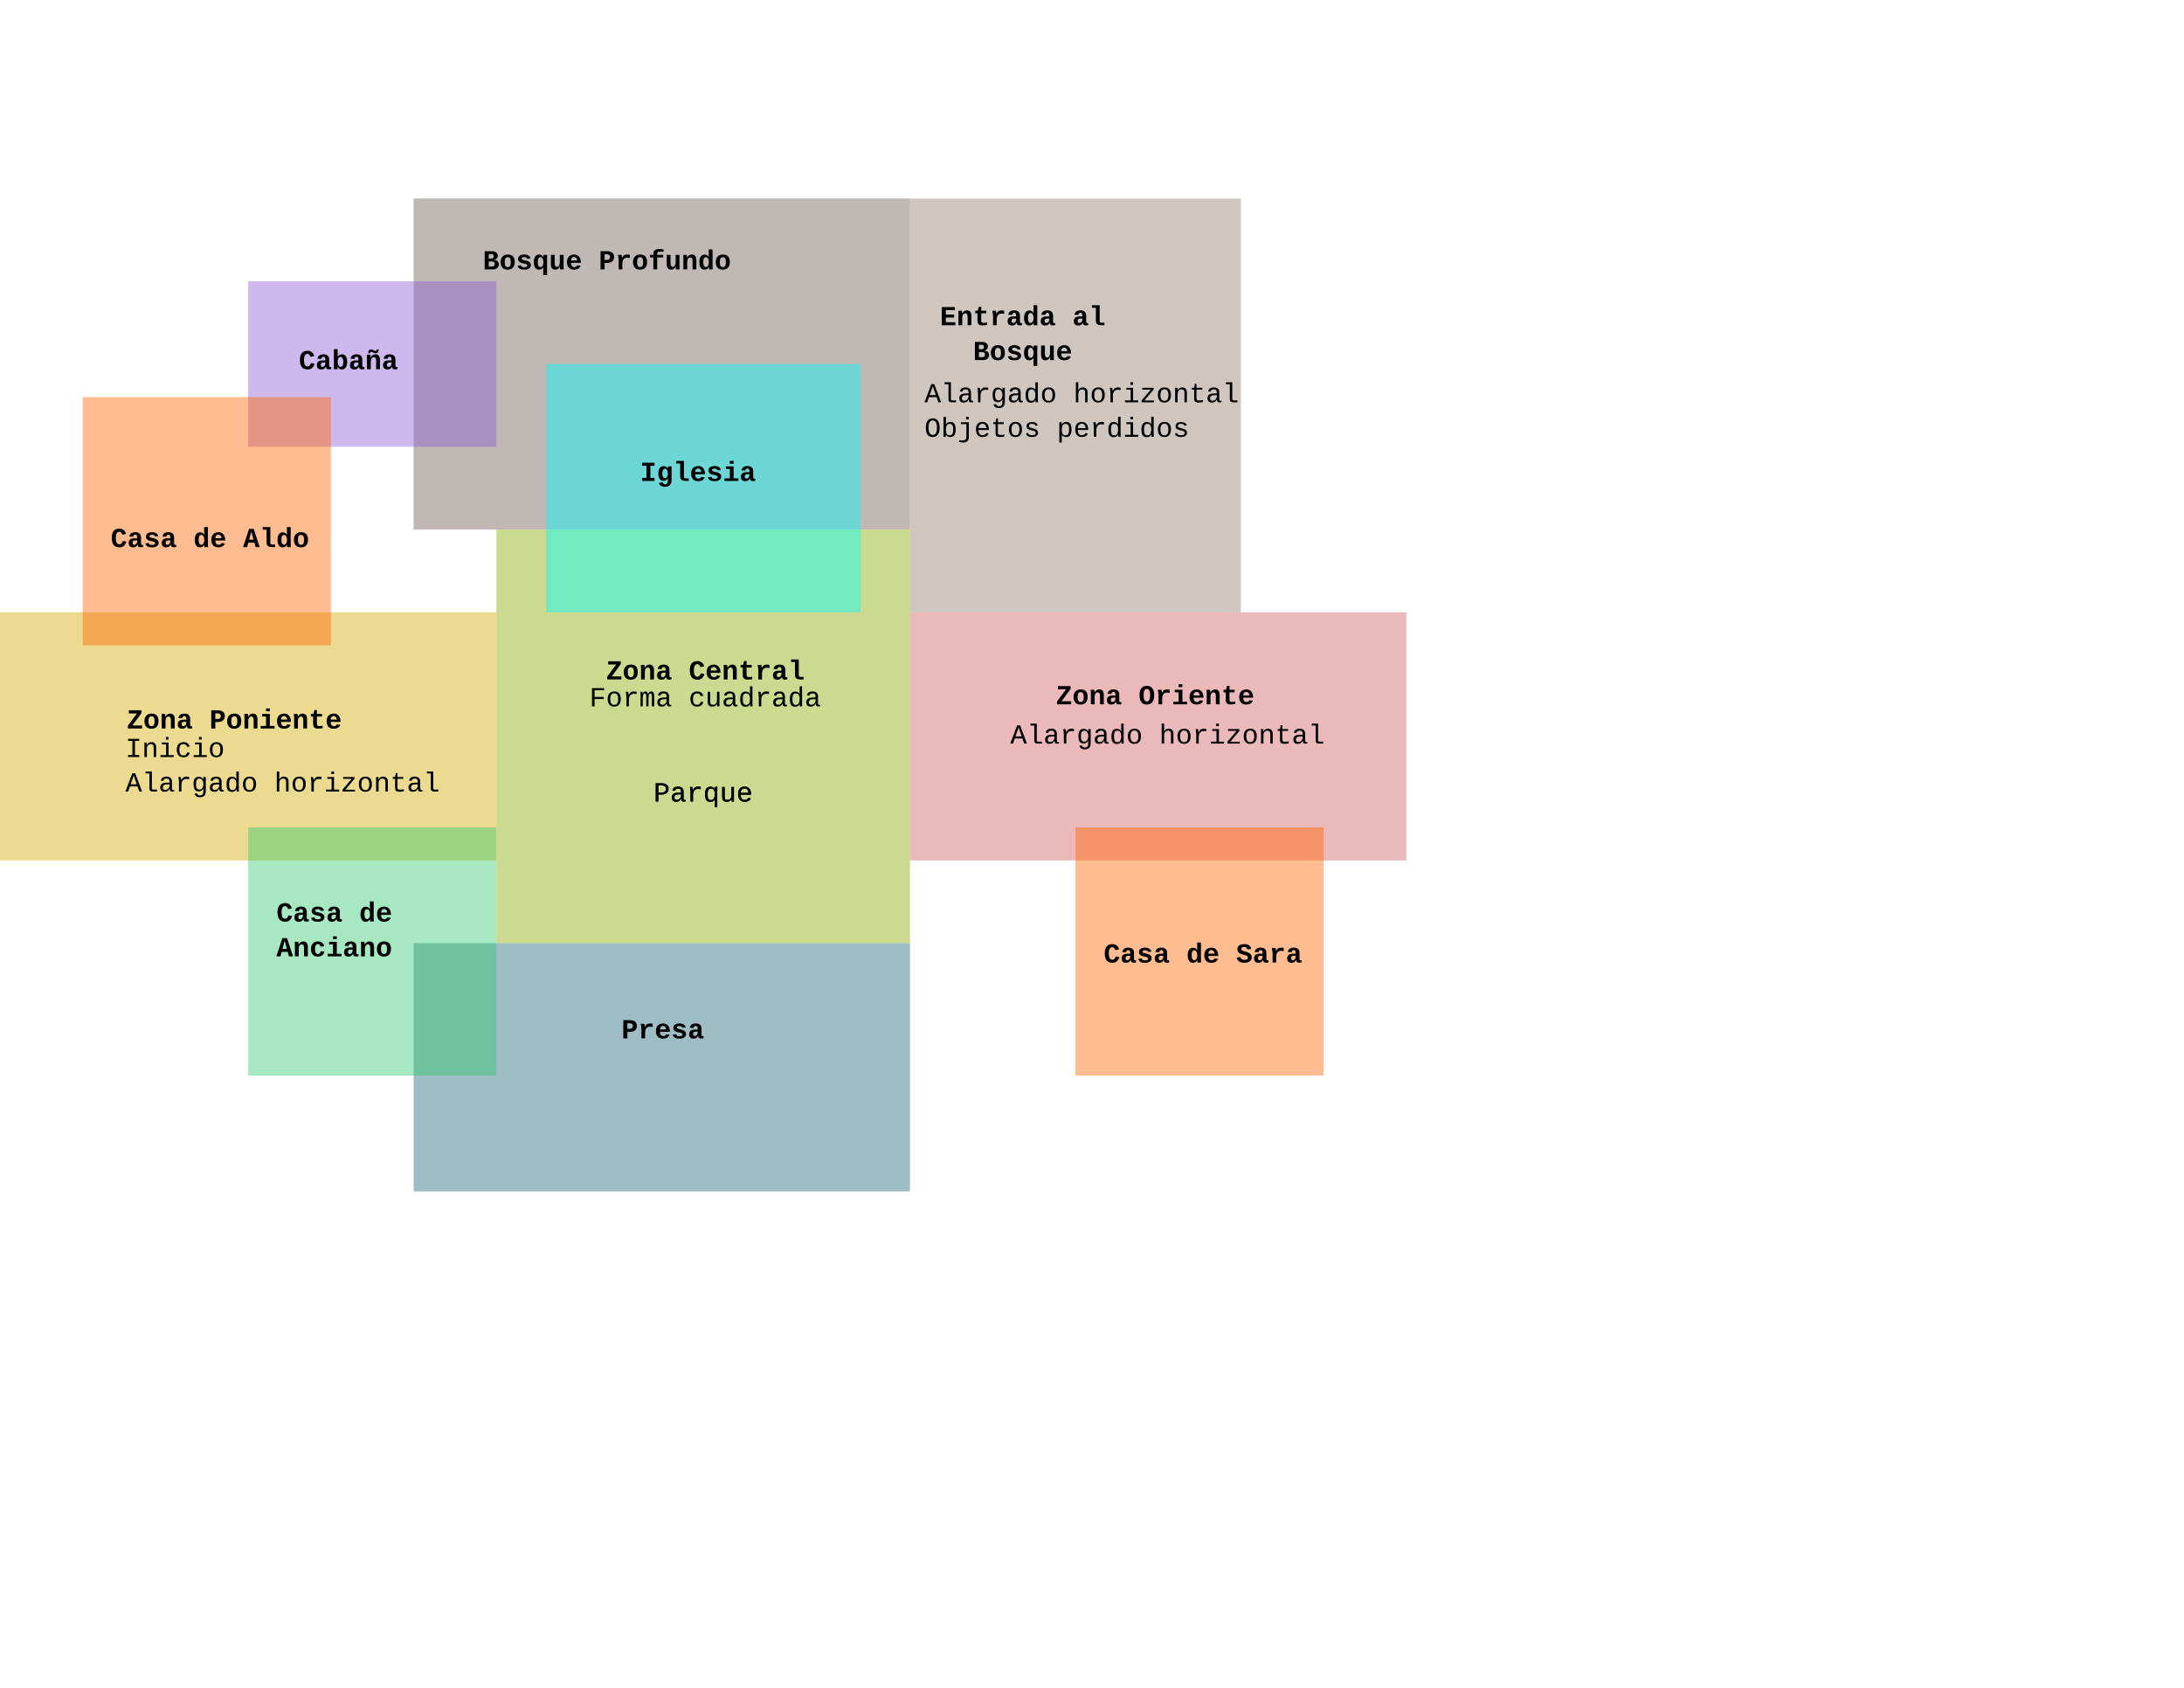
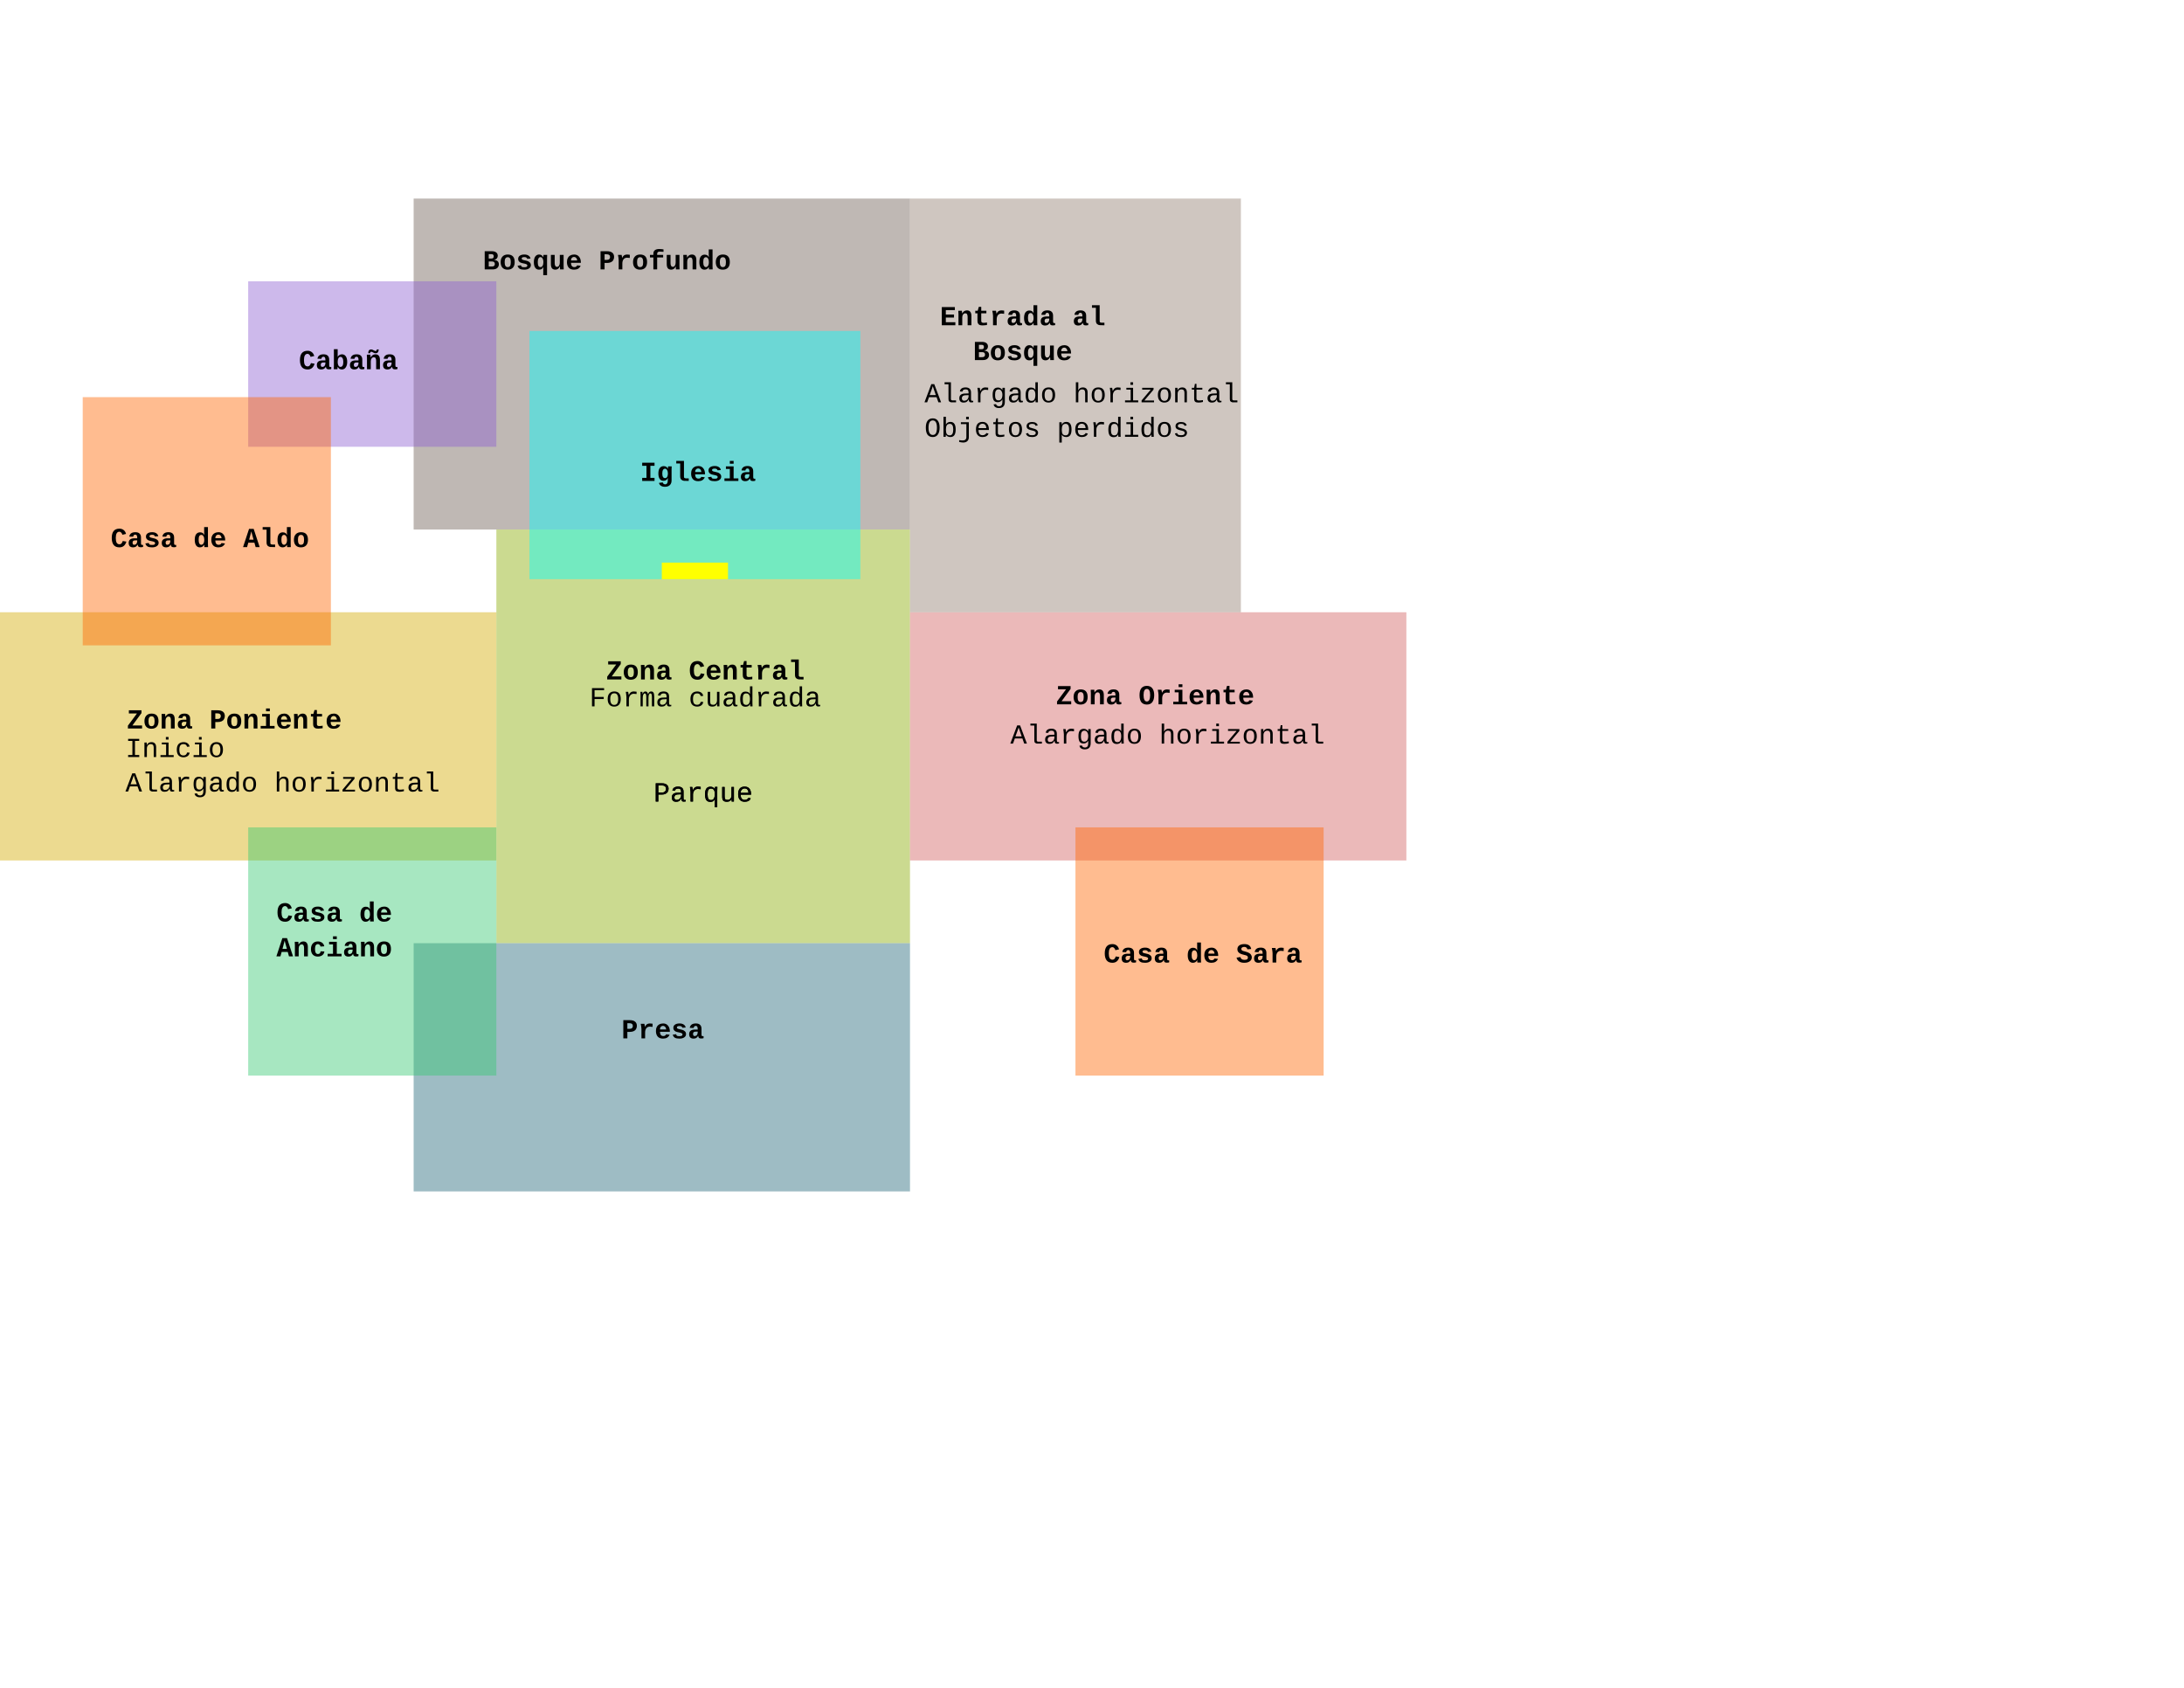
<svg xmlns="http://www.w3.org/2000/svg" width="11in" height="8.5in" viewBox="0 0 279.4 215.9" version="1.1" id="svg8">
  <defs id="defs2" />
  <g id="layer1" transform="translate(0,-81.1)">
    <rect style="fill:#6c5d53;fill-opacity:0.434;stroke:none;stroke-width:0.265;stroke-miterlimit:4;stroke-dasharray:none;stroke-opacity:1" id="rect4692" width="63.5" height="42.333" x="52.917" y="106.5" />
    <rect style="fill:#d4aa00;fill-opacity:0.434;stroke:none;stroke-width:0.265;stroke-miterlimit:4;stroke-dasharray:none;stroke-opacity:1" id="rect4520" width="63.5" height="31.75" x="0" y="159.417" />
    <rect style="fill:#88aa00;fill-opacity:0.434;stroke:none;stroke-width:0.265;stroke-miterlimit:4;stroke-dasharray:none;stroke-opacity:1" id="rect4522" width="52.917" height="52.917" x="63.5" y="148.833" />
    <rect y="159.417" x="116.417" height="31.75" width="63.5" id="rect4524" style="fill:#d35f5f;fill-opacity:0.434;stroke:none;stroke-width:0.265;stroke-miterlimit:4;stroke-dasharray:none;stroke-opacity:1" />
    <text xml:space="preserve" style="font-style:normal;font-weight:normal;font-size:10.583px;line-height:1.25;font-family:sans-serif;letter-spacing:0px;word-spacing:0px;fill:#000000;fill-opacity:1;stroke:none;stroke-width:0.265" x="10.583" y="172.117" id="text4528">
      <tspan id="tspan4526" x="10.583" y="181.772" style="stroke-width:0.265" />
    </text>
    <text xml:space="preserve" style="font-style:normal;font-variant:normal;font-weight:normal;font-stretch:normal;font-size:3.528px;line-height:1.25;font-family:'Courier New';-inkscape-font-specification:'Courier New, Normal';font-variant-ligatures:normal;font-variant-caps:normal;font-variant-numeric:normal;font-feature-settings:normal;text-align:start;letter-spacing:0px;word-spacing:0px;writing-mode:lr-tb;text-anchor:start;fill:#000000;fill-opacity:1;stroke:none;stroke-width:0.265" x="16.045" y="177.939" id="text4552">
      <tspan id="tspan4550" x="16.045" y="177.939" style="stroke-width:0.265">Inicio</tspan>
      <tspan x="16.045" y="182.349" style="stroke-width:0.265" id="tspan4558">Alargado horizontal</tspan>
    </text>
    <text id="text4562" y="168.016" x="77.523" style="font-style:normal;font-weight:normal;font-size:10.583px;line-height:1.25;font-family:sans-serif;letter-spacing:0px;word-spacing:0px;fill:#000000;fill-opacity:1;stroke:none;stroke-width:0.265" xml:space="preserve">
      <tspan style="font-style:normal;font-variant:normal;font-weight:bold;font-stretch:normal;font-size:3.528px;font-family:'Courier New';-inkscape-font-specification:'Courier New, Bold';font-variant-ligatures:normal;font-variant-caps:normal;font-variant-numeric:normal;font-feature-settings:normal;text-align:start;writing-mode:lr-tb;text-anchor:start;stroke-width:0.265" y="168.016" x="77.523" id="tspan4564">Zona Central</tspan>
    </text>
    <text xml:space="preserve" style="font-style:normal;font-variant:normal;font-weight:normal;font-stretch:normal;font-size:3.528px;line-height:1.25;font-family:'Courier New';-inkscape-font-specification:'Courier New, Normal';font-variant-ligatures:normal;font-variant-caps:normal;font-variant-numeric:normal;font-feature-settings:normal;text-align:start;letter-spacing:0px;word-spacing:0px;writing-mode:lr-tb;text-anchor:start;fill:#000000;fill-opacity:1;stroke:none;stroke-width:0.265" x="83.608" y="183.626" id="text4589">
      <tspan x="83.608" y="183.626" style="stroke-width:0.265" id="tspan4587">Parque</tspan>
    </text>
    <text xml:space="preserve" style="font-style:normal;font-weight:normal;font-size:10.583px;line-height:1.25;font-family:sans-serif;letter-spacing:0px;word-spacing:0px;fill:#000000;fill-opacity:1;stroke:none;stroke-width:0.265" x="135.07" y="171.191" id="text4593">
      <tspan id="tspan4591" x="135.07" y="171.191" style="font-style:normal;font-variant:normal;font-weight:bold;font-stretch:normal;font-size:3.528px;font-family:'Courier New';-inkscape-font-specification:'Courier New, Bold';font-variant-ligatures:normal;font-variant-caps:normal;font-variant-numeric:normal;font-feature-settings:normal;text-align:start;writing-mode:lr-tb;text-anchor:start;stroke-width:0.265">Zona Oriente</tspan>
    </text>
    <text id="text4603" y="176.218" x="129.249" style="font-style:normal;font-variant:normal;font-weight:normal;font-stretch:normal;font-size:3.528px;line-height:1.25;font-family:'Courier New';-inkscape-font-specification:'Courier New, Normal';font-variant-ligatures:normal;font-variant-caps:normal;font-variant-numeric:normal;font-feature-settings:normal;text-align:start;letter-spacing:0px;word-spacing:0px;writing-mode:lr-tb;text-anchor:start;fill:#000000;fill-opacity:1;stroke:none;stroke-width:0.265" xml:space="preserve">
      <tspan id="tspan4601" style="stroke-width:0.265" y="176.218" x="129.249">Alargado horizontal</tspan>
    </text>
    <text id="text4613" y="171.455" x="75.406" style="font-style:normal;font-variant:normal;font-weight:normal;font-stretch:normal;font-size:3.528px;line-height:1.25;font-family:'Courier New';-inkscape-font-specification:'Courier New, Normal';font-variant-ligatures:normal;font-variant-caps:normal;font-variant-numeric:normal;font-feature-settings:normal;text-align:start;letter-spacing:0px;word-spacing:0px;writing-mode:lr-tb;text-anchor:start;fill:#000000;fill-opacity:1;stroke:none;stroke-width:0.265" xml:space="preserve">
      <tspan id="tspan4611" style="stroke-width:0.265" y="171.455" x="75.406">Forma cuadrada</tspan>
    </text>
-     <rect style="fill:#00ffff;fill-opacity:0.434;stroke:none;stroke-width:0.265;stroke-miterlimit:4;stroke-dasharray:none;stroke-opacity:1" id="rect4628" width="40.217" height="31.75" x="69.85" y="127.667" />
+     <g id="g4778" transform="translate(-2.116665,-1.2494141e-6)">
+       <rect y="123.433" x="69.85" height="31.75" width="42.333" id="rect4628" style="fill:#00ffff;fill-opacity:0.434;stroke:none;stroke-width:0.265;stroke-miterlimit:4;stroke-dasharray:none;stroke-opacity:1" />
+       <rect y="153.067" x="86.783" height="2.117" width="8.467" id="rect4774" style="fill:#ffff00;fill-opacity:1;stroke:none;stroke-width:0.265;stroke-miterlimit:4;stroke-dasharray:none;stroke-opacity:1" />
+     </g>
    <text id="text4576" y="142.616" x="81.889" style="font-style:normal;font-variant:normal;font-weight:normal;font-stretch:normal;font-size:3.528px;line-height:1.25;font-family:'Courier New';-inkscape-font-specification:'Courier New, Normal';font-variant-ligatures:normal;font-variant-caps:normal;font-variant-numeric:normal;font-feature-settings:normal;text-align:start;letter-spacing:0px;word-spacing:0px;writing-mode:lr-tb;text-anchor:start;fill:#000000;fill-opacity:1;stroke:none;stroke-width:0.265" xml:space="preserve">
      <tspan id="tspan4574" style="font-weight:bold;stroke-width:0.265" y="142.616" x="81.889">Iglesia</tspan>
    </text>
    <rect style="fill:#917c6f;fill-opacity:0.434;stroke:none;stroke-width:0.265;stroke-miterlimit:4;stroke-dasharray:none;stroke-opacity:1" id="rect4630" width="42.333" height="52.917" x="116.417" y="106.5" />
    <text id="text4634" y="122.706" x="138.245" style="font-style:normal;font-variant:normal;font-weight:normal;font-stretch:normal;font-size:3.528px;line-height:1.25;font-family:'Courier New';-inkscape-font-specification:'Courier New, Normal';font-variant-ligatures:normal;font-variant-caps:normal;font-variant-numeric:normal;font-feature-settings:normal;text-align:center;letter-spacing:0px;word-spacing:0px;writing-mode:lr-tb;text-anchor:middle;fill:#000000;fill-opacity:1;stroke:none;stroke-width:0.265" xml:space="preserve">
      <tspan id="tspan4672" style="font-style:normal;font-variant:normal;font-weight:bold;font-stretch:normal;font-size:3.528px;font-family:'Courier New';-inkscape-font-specification:'Courier New, Bold';font-variant-ligatures:normal;font-variant-caps:normal;font-variant-numeric:normal;font-feature-settings:normal;text-align:center;writing-mode:lr-tb;text-anchor:middle" x="138.245" y="122.706">Entrada al</tspan>
      <tspan id="tspan4674" style="font-style:normal;font-variant:normal;font-weight:bold;font-stretch:normal;font-size:3.528px;font-family:'Courier New';-inkscape-font-specification:'Courier New, Bold';font-variant-ligatures:normal;font-variant-caps:normal;font-variant-numeric:normal;font-feature-settings:normal;text-align:center;writing-mode:lr-tb;text-anchor:middle" x="138.245" y="127.161">Bosque</tspan>
      <tspan id="tspan4676" x="138.245" y="131.616" />
    </text>
    <text id="text4686" y="132.561" x="118.269" style="font-style:normal;font-variant:normal;font-weight:normal;font-stretch:normal;font-size:3.528px;line-height:1.25;font-family:'Courier New';-inkscape-font-specification:'Courier New, Normal';font-variant-ligatures:normal;font-variant-caps:normal;font-variant-numeric:normal;font-feature-settings:normal;text-align:start;letter-spacing:0px;word-spacing:0px;writing-mode:lr-tb;text-anchor:start;fill:#000000;fill-opacity:1;stroke:none;stroke-width:0.265" xml:space="preserve">
      <tspan id="tspan4680" style="stroke-width:0.265" y="132.561" x="118.269">Alargado horizontal</tspan>
      <tspan id="tspan4684" style="stroke-width:0.265" y="136.971" x="118.269">Objetos perdidos</tspan>
    </text>
    <text xml:space="preserve" style="font-style:normal;font-variant:normal;font-weight:normal;font-stretch:normal;font-size:3.528px;line-height:1.25;font-family:'Courier New';-inkscape-font-specification:'Courier New, Normal';font-variant-ligatures:normal;font-variant-caps:normal;font-variant-numeric:normal;font-feature-settings:normal;text-align:center;letter-spacing:0px;word-spacing:0px;writing-mode:lr-tb;text-anchor:middle;fill:#000000;fill-opacity:1;stroke:none;stroke-width:0.265" x="85.064" y="115.562" id="text4700">
      <tspan y="115.562" x="85.064" style="font-style:normal;font-variant:normal;font-weight:bold;font-stretch:normal;font-size:3.528px;font-family:'Courier New';-inkscape-font-specification:'Courier New, Bold';font-variant-ligatures:normal;font-variant-caps:normal;font-variant-numeric:normal;font-feature-settings:normal;text-align:center;writing-mode:lr-tb;text-anchor:middle" id="tspan4696">Bosque Profundo</tspan>
      <tspan y="120.017" x="85.064" id="tspan4698" />
    </text>
    <text id="text4706" y="183.626" x="83.608" style="font-style:normal;font-variant:normal;font-weight:normal;font-stretch:normal;font-size:3.528px;line-height:1.25;font-family:'Courier New';-inkscape-font-specification:'Courier New, Normal';font-variant-ligatures:normal;font-variant-caps:normal;font-variant-numeric:normal;font-feature-settings:normal;text-align:start;letter-spacing:0px;word-spacing:0px;writing-mode:lr-tb;text-anchor:start;fill:#000000;fill-opacity:1;stroke:none;stroke-width:0.265" xml:space="preserve">
      <tspan id="tspan4704" style="stroke-width:0.265" y="183.626" x="83.608">Parque</tspan>
    </text>
    <rect style="fill:#216778;fill-opacity:0.434;stroke:none;stroke-width:0.265;stroke-miterlimit:4;stroke-dasharray:none;stroke-opacity:1" id="rect4712" width="63.5" height="31.75" x="52.917" y="201.75" />
    <text xml:space="preserve" style="font-style:normal;font-weight:normal;font-size:10.583px;line-height:1.25;font-family:sans-serif;letter-spacing:0px;word-spacing:0px;fill:#000000;fill-opacity:1;stroke:none;stroke-width:0.265" x="79.507" y="213.921" id="text4716">
      <tspan id="tspan4714" x="79.507" y="213.921" style="font-style:normal;font-variant:normal;font-weight:bold;font-stretch:normal;font-size:3.528px;font-family:'Courier New';-inkscape-font-specification:'Courier New, Bold';font-variant-ligatures:normal;font-variant-caps:normal;font-variant-numeric:normal;font-feature-settings:normal;text-align:start;writing-mode:lr-tb;text-anchor:start;stroke-width:0.265">Presa</tspan>
    </text>
    <rect y="117.083" x="31.75" height="21.167" width="31.75" id="rect4718" style="fill:#8d5fd3;fill-opacity:0.434;stroke:none;stroke-width:0.265;stroke-miterlimit:4;stroke-dasharray:none;stroke-opacity:1" />
    <text xml:space="preserve" style="font-style:normal;font-variant:normal;font-weight:normal;font-stretch:normal;font-size:3.528px;line-height:1.25;font-family:'Courier New';-inkscape-font-specification:'Courier New, Normal';font-variant-ligatures:normal;font-variant-caps:normal;font-variant-numeric:normal;font-feature-settings:normal;text-align:start;letter-spacing:0px;word-spacing:0px;writing-mode:lr-tb;text-anchor:start;fill:#000000;fill-opacity:1;stroke:none;stroke-width:0.265" x="38.232" y="128.328" id="text4710">
      <tspan x="38.232" y="128.328" style="stroke-width:0.265;font-weight:bold" id="tspan4708">Cabaña</tspan>
    </text>
    <rect y="131.9" x="10.583" height="31.75" width="31.75" id="rect4720" style="fill:#ff6600;fill-opacity:0.434;stroke:none;stroke-width:0.265;stroke-miterlimit:4;stroke-dasharray:none;stroke-opacity:1" />
    <text id="text4730" y="151.082" x="14.155" style="font-style:normal;font-variant:normal;font-weight:normal;font-stretch:normal;font-size:3.528px;line-height:1.25;font-family:'Courier New';-inkscape-font-specification:'Courier New, Normal';font-variant-ligatures:normal;font-variant-caps:normal;font-variant-numeric:normal;font-feature-settings:normal;text-align:start;letter-spacing:0px;word-spacing:0px;writing-mode:lr-tb;text-anchor:start;fill:#000000;fill-opacity:1;stroke:none;stroke-width:0.265" xml:space="preserve">
      <tspan id="tspan4728" style="stroke-width:0.265;font-weight:bold" y="151.082" x="14.155">Casa de Aldo</tspan>
    </text>
    <text xml:space="preserve" style="font-style:normal;font-weight:normal;font-size:10.583px;line-height:1.25;font-family:sans-serif;letter-spacing:0px;word-spacing:0px;fill:#000000;fill-opacity:1;stroke:none;stroke-width:0.265" x="16.208" y="174.286" id="text4532">
      <tspan x="16.208" y="174.286" style="font-style:normal;font-variant:normal;font-weight:bold;font-stretch:normal;font-size:3.528px;font-family:'Courier New';-inkscape-font-specification:'Courier New, Bold';font-variant-ligatures:normal;font-variant-caps:normal;font-variant-numeric:normal;font-feature-settings:normal;text-align:start;writing-mode:lr-tb;text-anchor:start;stroke-width:0.265" id="tspan4538">Zona Poniente</tspan>
    </text>
    <rect style="fill:#37c871;fill-opacity:0.434;stroke:none;stroke-width:0.265;stroke-miterlimit:4;stroke-dasharray:none;stroke-opacity:1" id="rect4741" width="31.75" height="31.75" x="31.75" y="186.933" />
    <text id="text4749" y="198.973" x="35.359" style="font-style:normal;font-variant:normal;font-weight:normal;font-stretch:normal;font-size:3.528px;line-height:1.25;font-family:'Courier New';-inkscape-font-specification:'Courier New, Normal';font-variant-ligatures:normal;font-variant-caps:normal;font-variant-numeric:normal;font-feature-settings:normal;text-align:start;letter-spacing:0px;word-spacing:0px;writing-mode:lr-tb;text-anchor:start;fill:#000000;fill-opacity:1;stroke:none;stroke-width:0.265" xml:space="preserve">
      <tspan id="tspan4747" style="font-weight:bold;stroke-width:0.265" y="198.973" x="35.359">Casa de</tspan>
      <tspan style="font-weight:bold;stroke-width:0.265" y="203.429" x="35.359" id="tspan4756">Anciano</tspan>
    </text>
    <rect y="186.933" x="137.583" height="31.75" width="31.75" id="rect4760" style="fill:#ff6600;fill-opacity:0.434;stroke:none;stroke-width:0.265;stroke-miterlimit:4;stroke-dasharray:none;stroke-opacity:1" />
    <text xml:space="preserve" style="font-style:normal;font-variant:normal;font-weight:normal;font-stretch:normal;font-size:3.528px;line-height:1.25;font-family:'Courier New';-inkscape-font-specification:'Courier New, Normal';font-variant-ligatures:normal;font-variant-caps:normal;font-variant-numeric:normal;font-feature-settings:normal;text-align:start;letter-spacing:0px;word-spacing:0px;writing-mode:lr-tb;text-anchor:start;fill:#000000;fill-opacity:1;stroke:none;stroke-width:0.265" x="141.191" y="204.222" id="text4766">
      <tspan x="141.191" y="204.222" style="font-weight:bold;stroke-width:0.265" id="tspan4764">Casa de Sara</tspan>
    </text>
  </g>
</svg>
